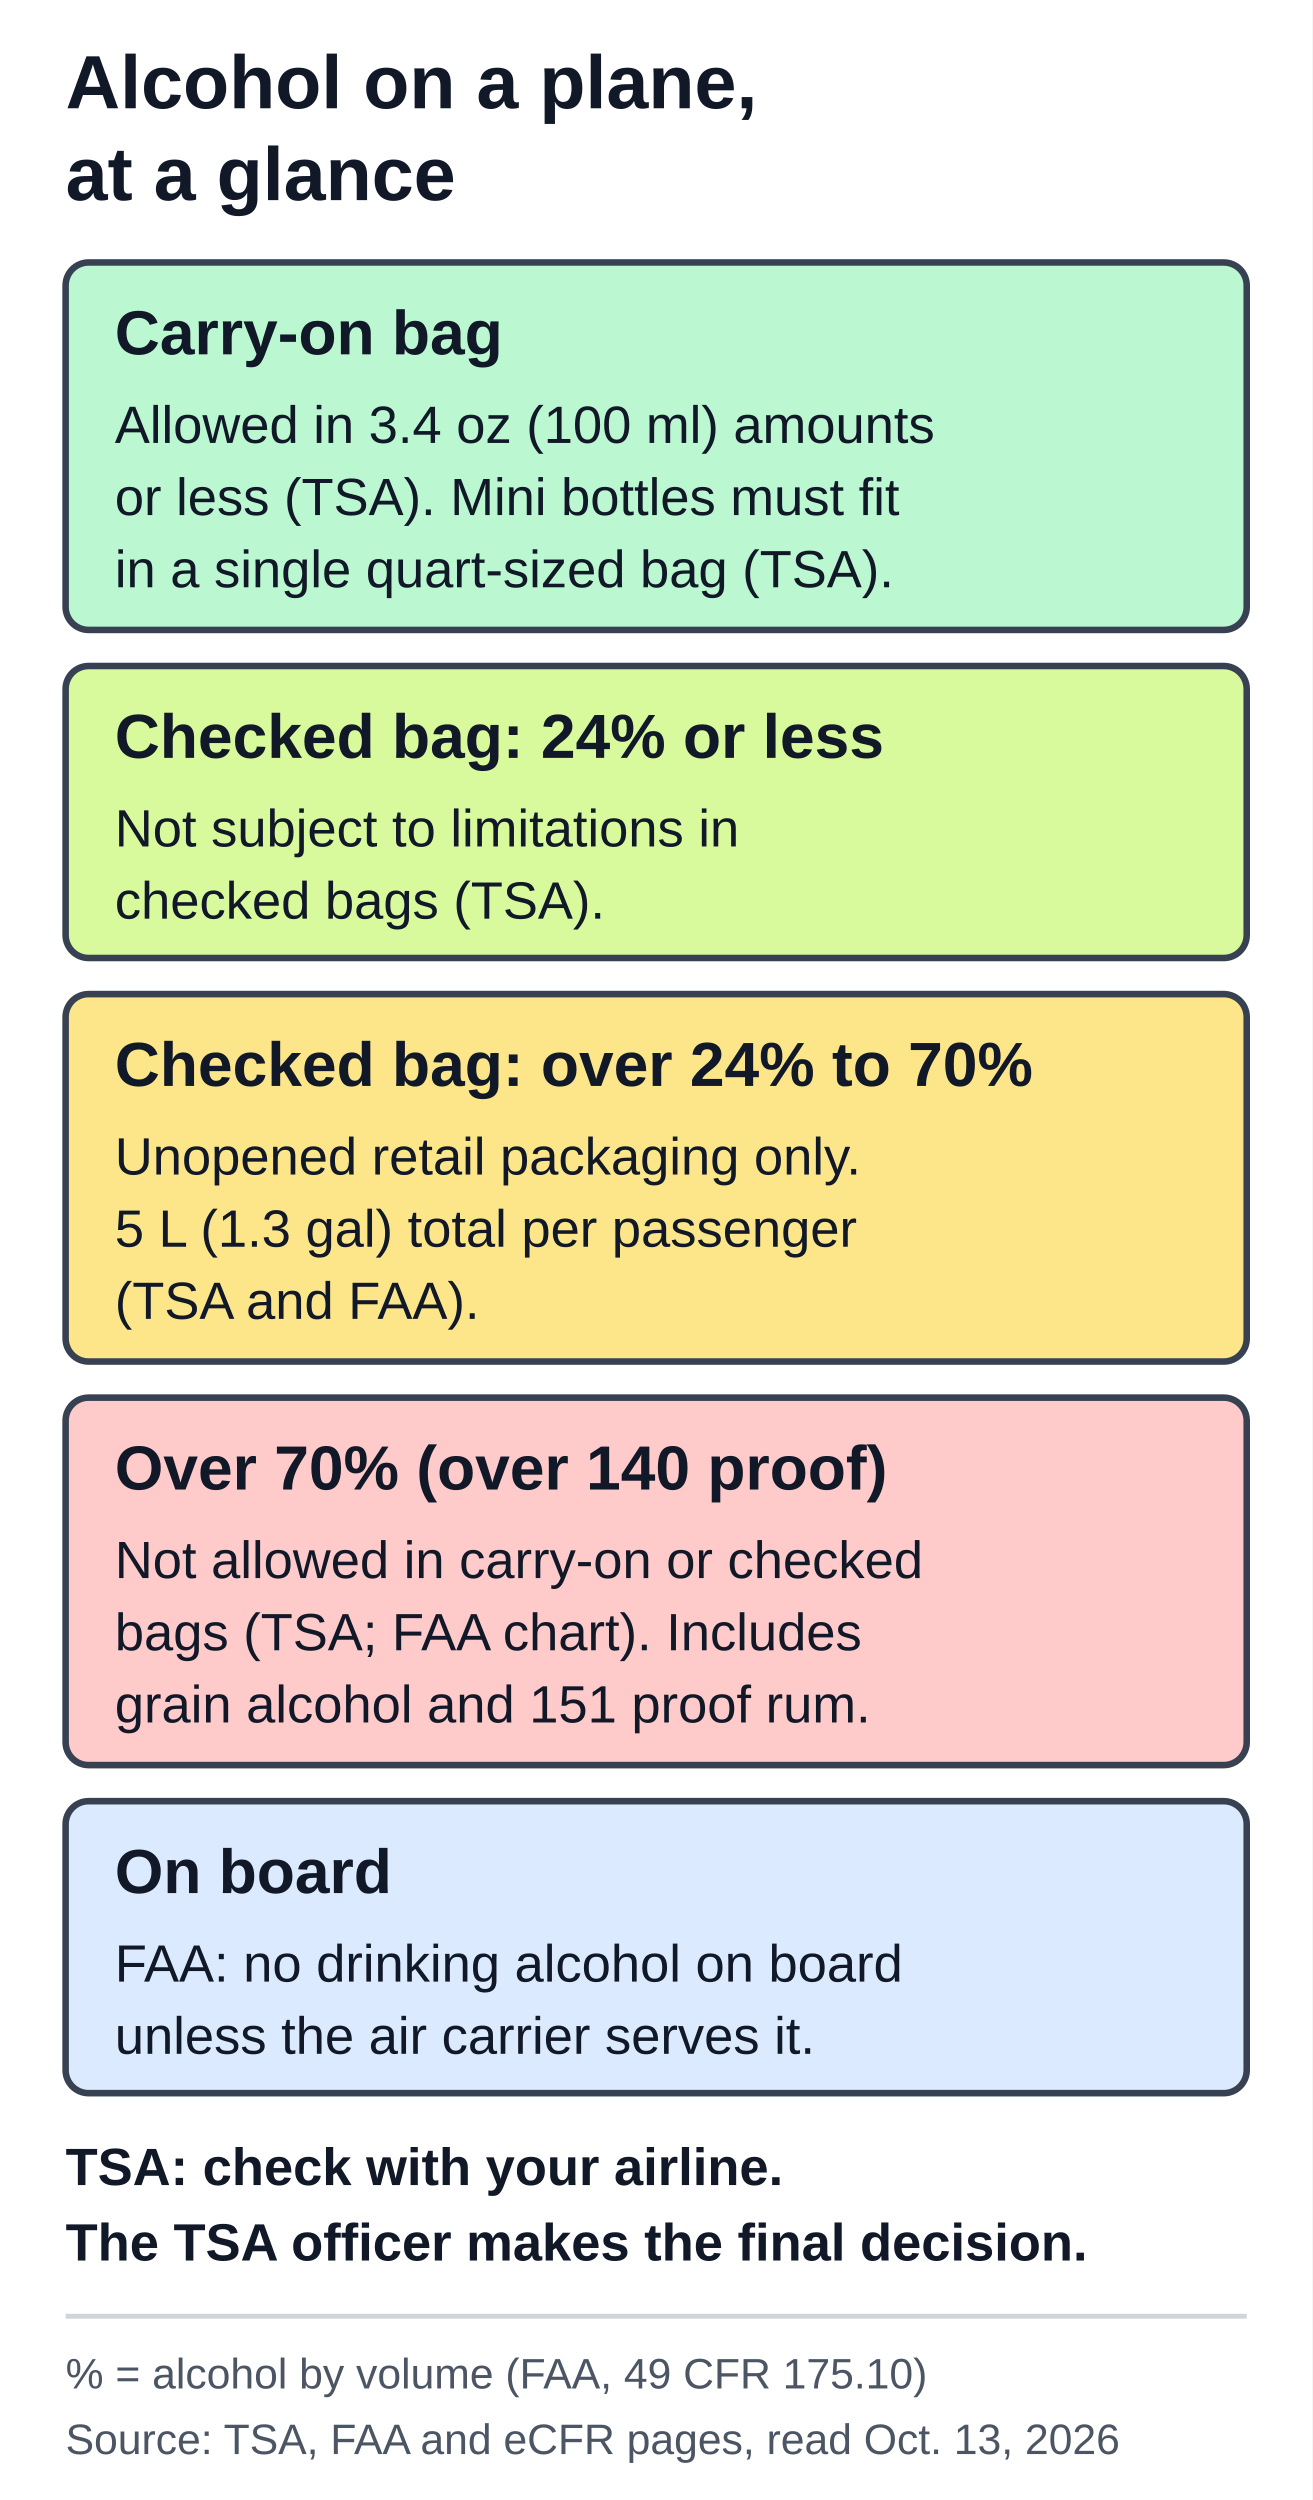
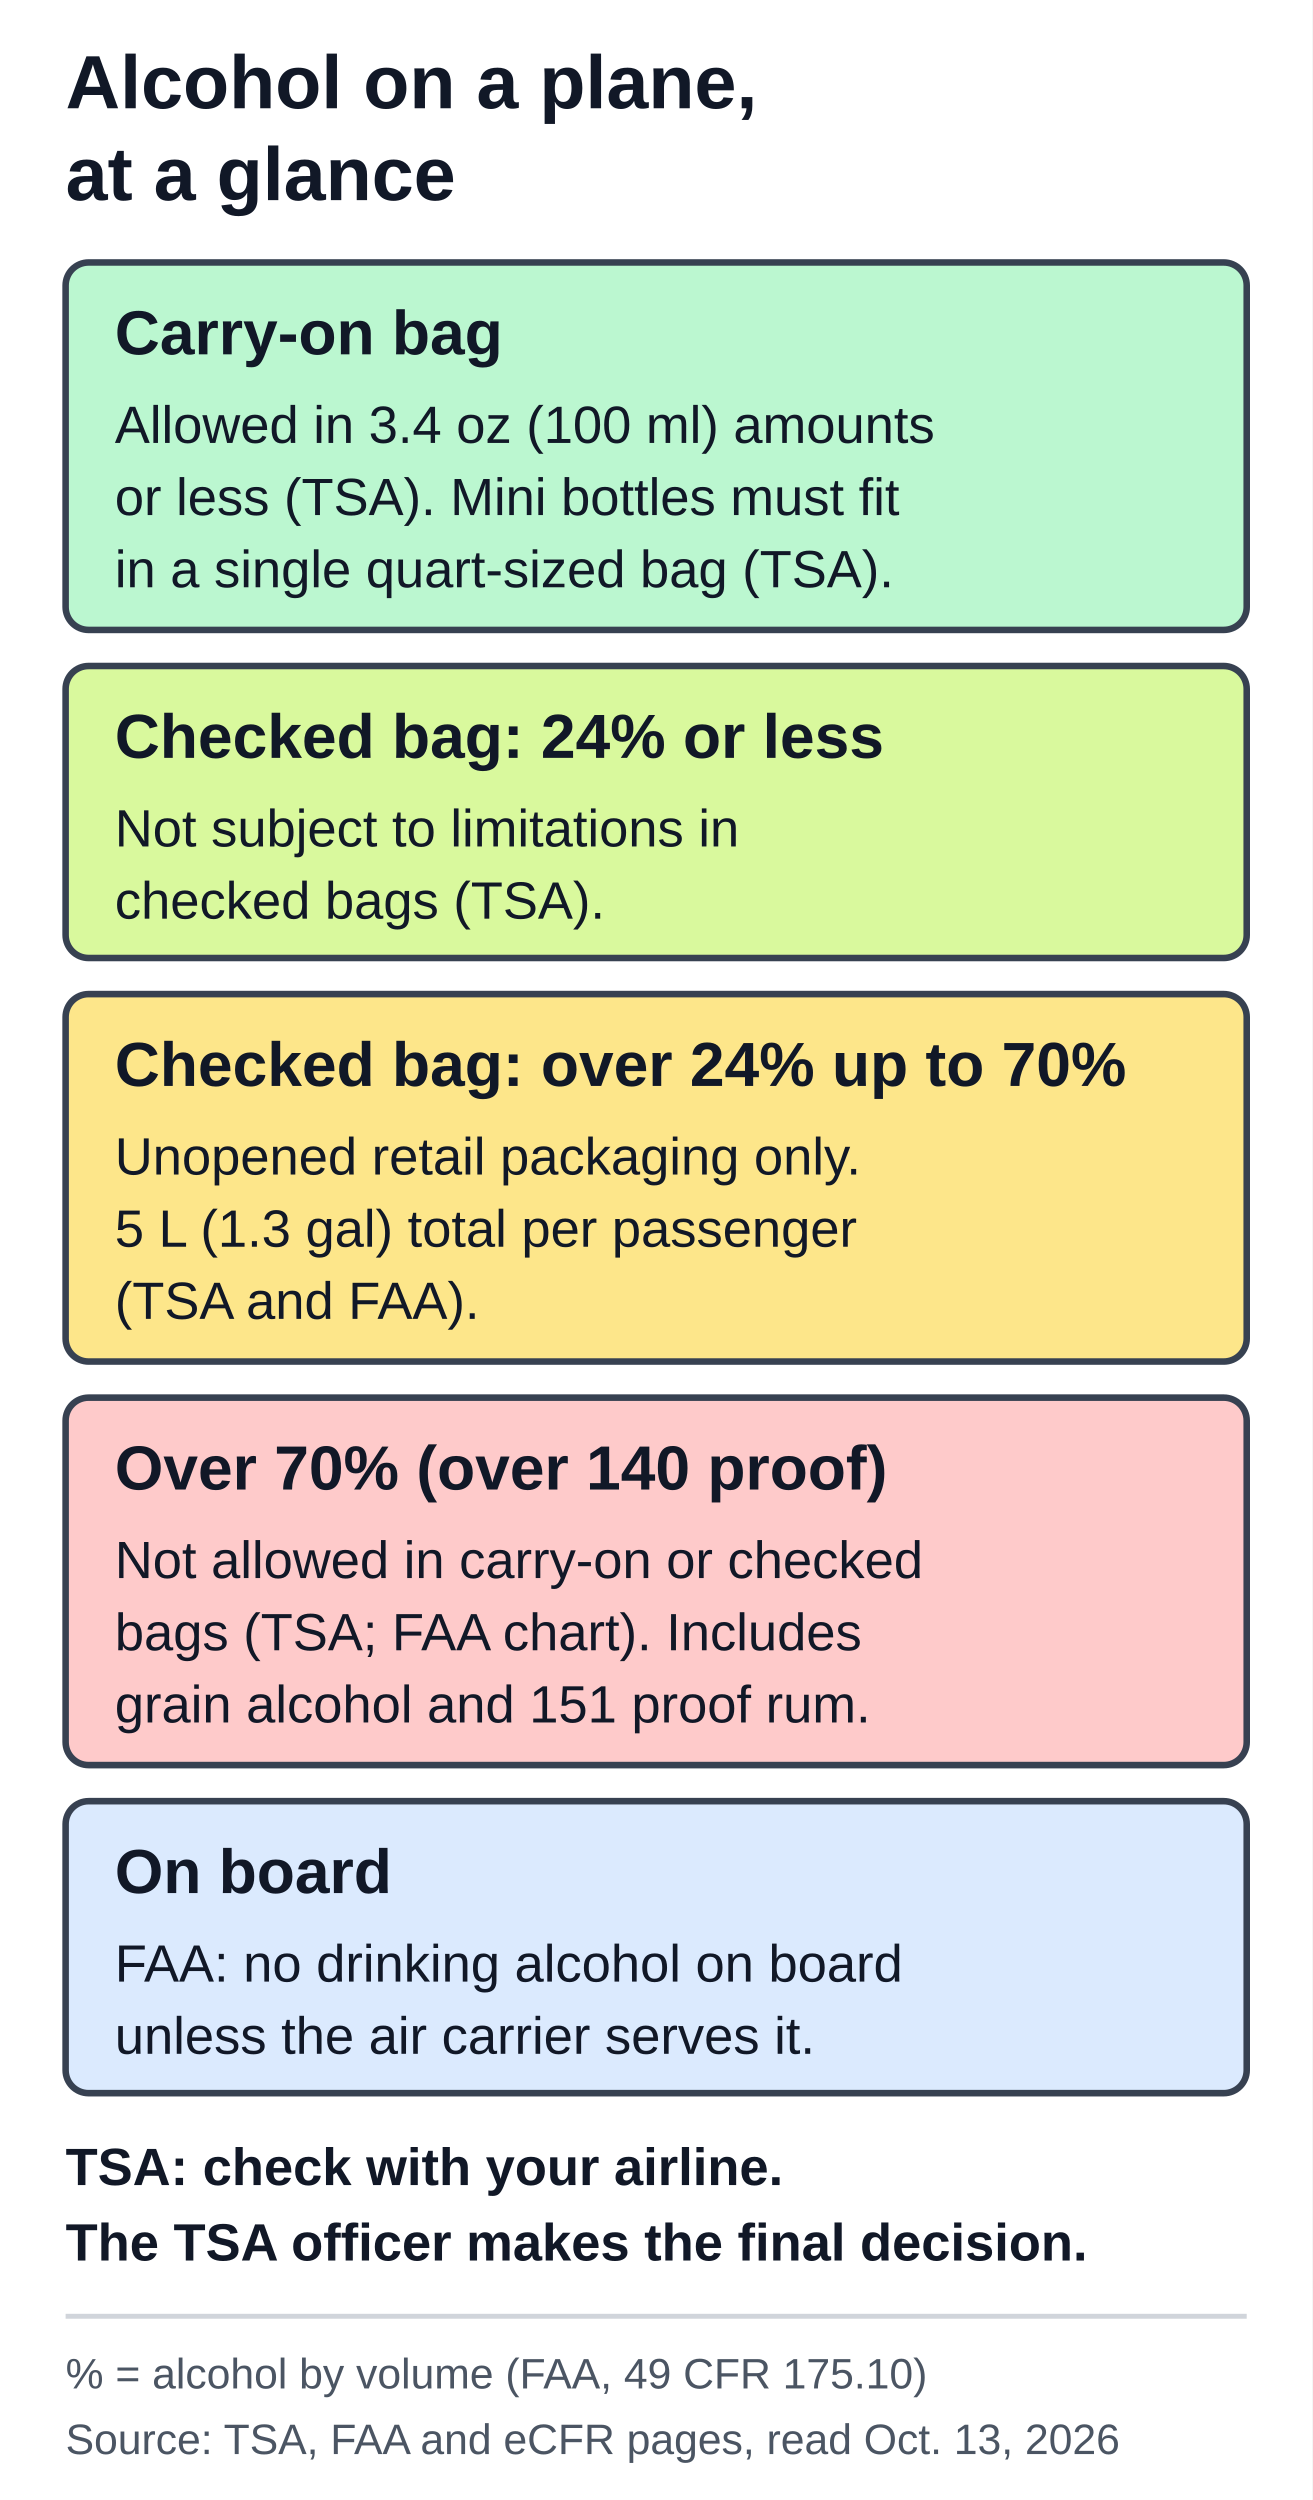
<svg xmlns="http://www.w3.org/2000/svg" width="800" height="1524" viewBox="0 0 800 1524" font-family="Liberation Sans, Arial, Helvetica, sans-serif">
  <rect width="800" height="1524" fill="#ffffff" />
  <text x="40" y="66" font-size="46" font-weight="bold" fill="#111827" text-anchor="start">Alcohol on a plane,</text>
  <text x="40" y="122" font-size="46" font-weight="bold" fill="#111827" text-anchor="start">at a glance</text>
  <rect x="40" y="160" width="720" height="224" rx="14" fill="#bbf7d0" stroke="#374151" stroke-width="4" />
  <text x="70" y="216" font-size="38" font-weight="bold" fill="#111827" text-anchor="start">Carry-on bag</text>
  <text x="70" y="270" font-size="32" fill="#111827" text-anchor="start">Allowed in 3.4 oz (100 ml) amounts</text>
  <text x="70" y="314" font-size="32" fill="#111827" text-anchor="start">or less (TSA). Mini bottles must fit</text>
  <text x="70" y="358" font-size="32" fill="#111827" text-anchor="start">in a single quart-sized bag (TSA).</text>
  <rect x="40" y="406" width="720" height="178" rx="14" fill="#d9f99d" stroke="#374151" stroke-width="4" />
  <text x="70" y="462" font-size="38" font-weight="bold" fill="#111827" text-anchor="start">Checked bag: 24% or less</text>
  <text x="70" y="516" font-size="32" fill="#111827" text-anchor="start">Not subject to limitations in</text>
  <text x="70" y="560" font-size="32" fill="#111827" text-anchor="start">checked bags (TSA).</text>
  <rect x="40" y="606" width="720" height="224" rx="14" fill="#fde68a" stroke="#374151" stroke-width="4" />
-   <text x="70" y="662" font-size="38" font-weight="bold" fill="#111827" text-anchor="start">Checked bag: over 24% to 70%</text>
+   <text x="70" y="662" font-size="38" font-weight="bold" fill="#111827" text-anchor="start">Checked bag: over 24% up to 70%</text>
  <text x="70" y="716" font-size="32" fill="#111827" text-anchor="start">Unopened retail packaging only.</text>
  <text x="70" y="760" font-size="32" fill="#111827" text-anchor="start">5 L (1.3 gal) total per passenger</text>
  <text x="70" y="804" font-size="32" fill="#111827" text-anchor="start">(TSA and FAA).</text>
  <rect x="40" y="852" width="720" height="224" rx="14" fill="#fecaca" stroke="#374151" stroke-width="4" />
  <text x="70" y="908" font-size="38" font-weight="bold" fill="#111827" text-anchor="start">Over 70% (over 140 proof)</text>
  <text x="70" y="962" font-size="32" fill="#111827" text-anchor="start">Not allowed in carry-on or checked</text>
  <text x="70" y="1006" font-size="32" fill="#111827" text-anchor="start">bags (TSA; FAA chart). Includes</text>
  <text x="70" y="1050" font-size="32" fill="#111827" text-anchor="start">grain alcohol and 151 proof rum.</text>
  <rect x="40" y="1098" width="720" height="178" rx="14" fill="#dbeafe" stroke="#374151" stroke-width="4" />
  <text x="70" y="1154" font-size="38" font-weight="bold" fill="#111827" text-anchor="start">On board</text>
  <text x="70" y="1208" font-size="32" fill="#111827" text-anchor="start">FAA: no drinking alcohol on board</text>
  <text x="70" y="1252" font-size="32" fill="#111827" text-anchor="start">unless the air carrier serves it.</text>
  <text x="40" y="1332" font-size="32" font-weight="bold" fill="#111827" text-anchor="start">TSA: check with your airline.</text>
  <text x="40" y="1378" font-size="32" font-weight="bold" fill="#111827" text-anchor="start">The TSA officer makes the final decision.</text>
  <line x1="40" y1="1412" x2="760" y2="1412" stroke="#d1d5db" stroke-width="3" />
  <text x="40" y="1456" font-size="26" fill="#4b5563" text-anchor="start">% = alcohol by volume (FAA, 49 CFR 175.10)</text>
  <text x="40" y="1496" font-size="26" fill="#4b5563" text-anchor="start">Source: TSA, FAA and eCFR pages, read Oct. 13, 2026</text>
</svg>
